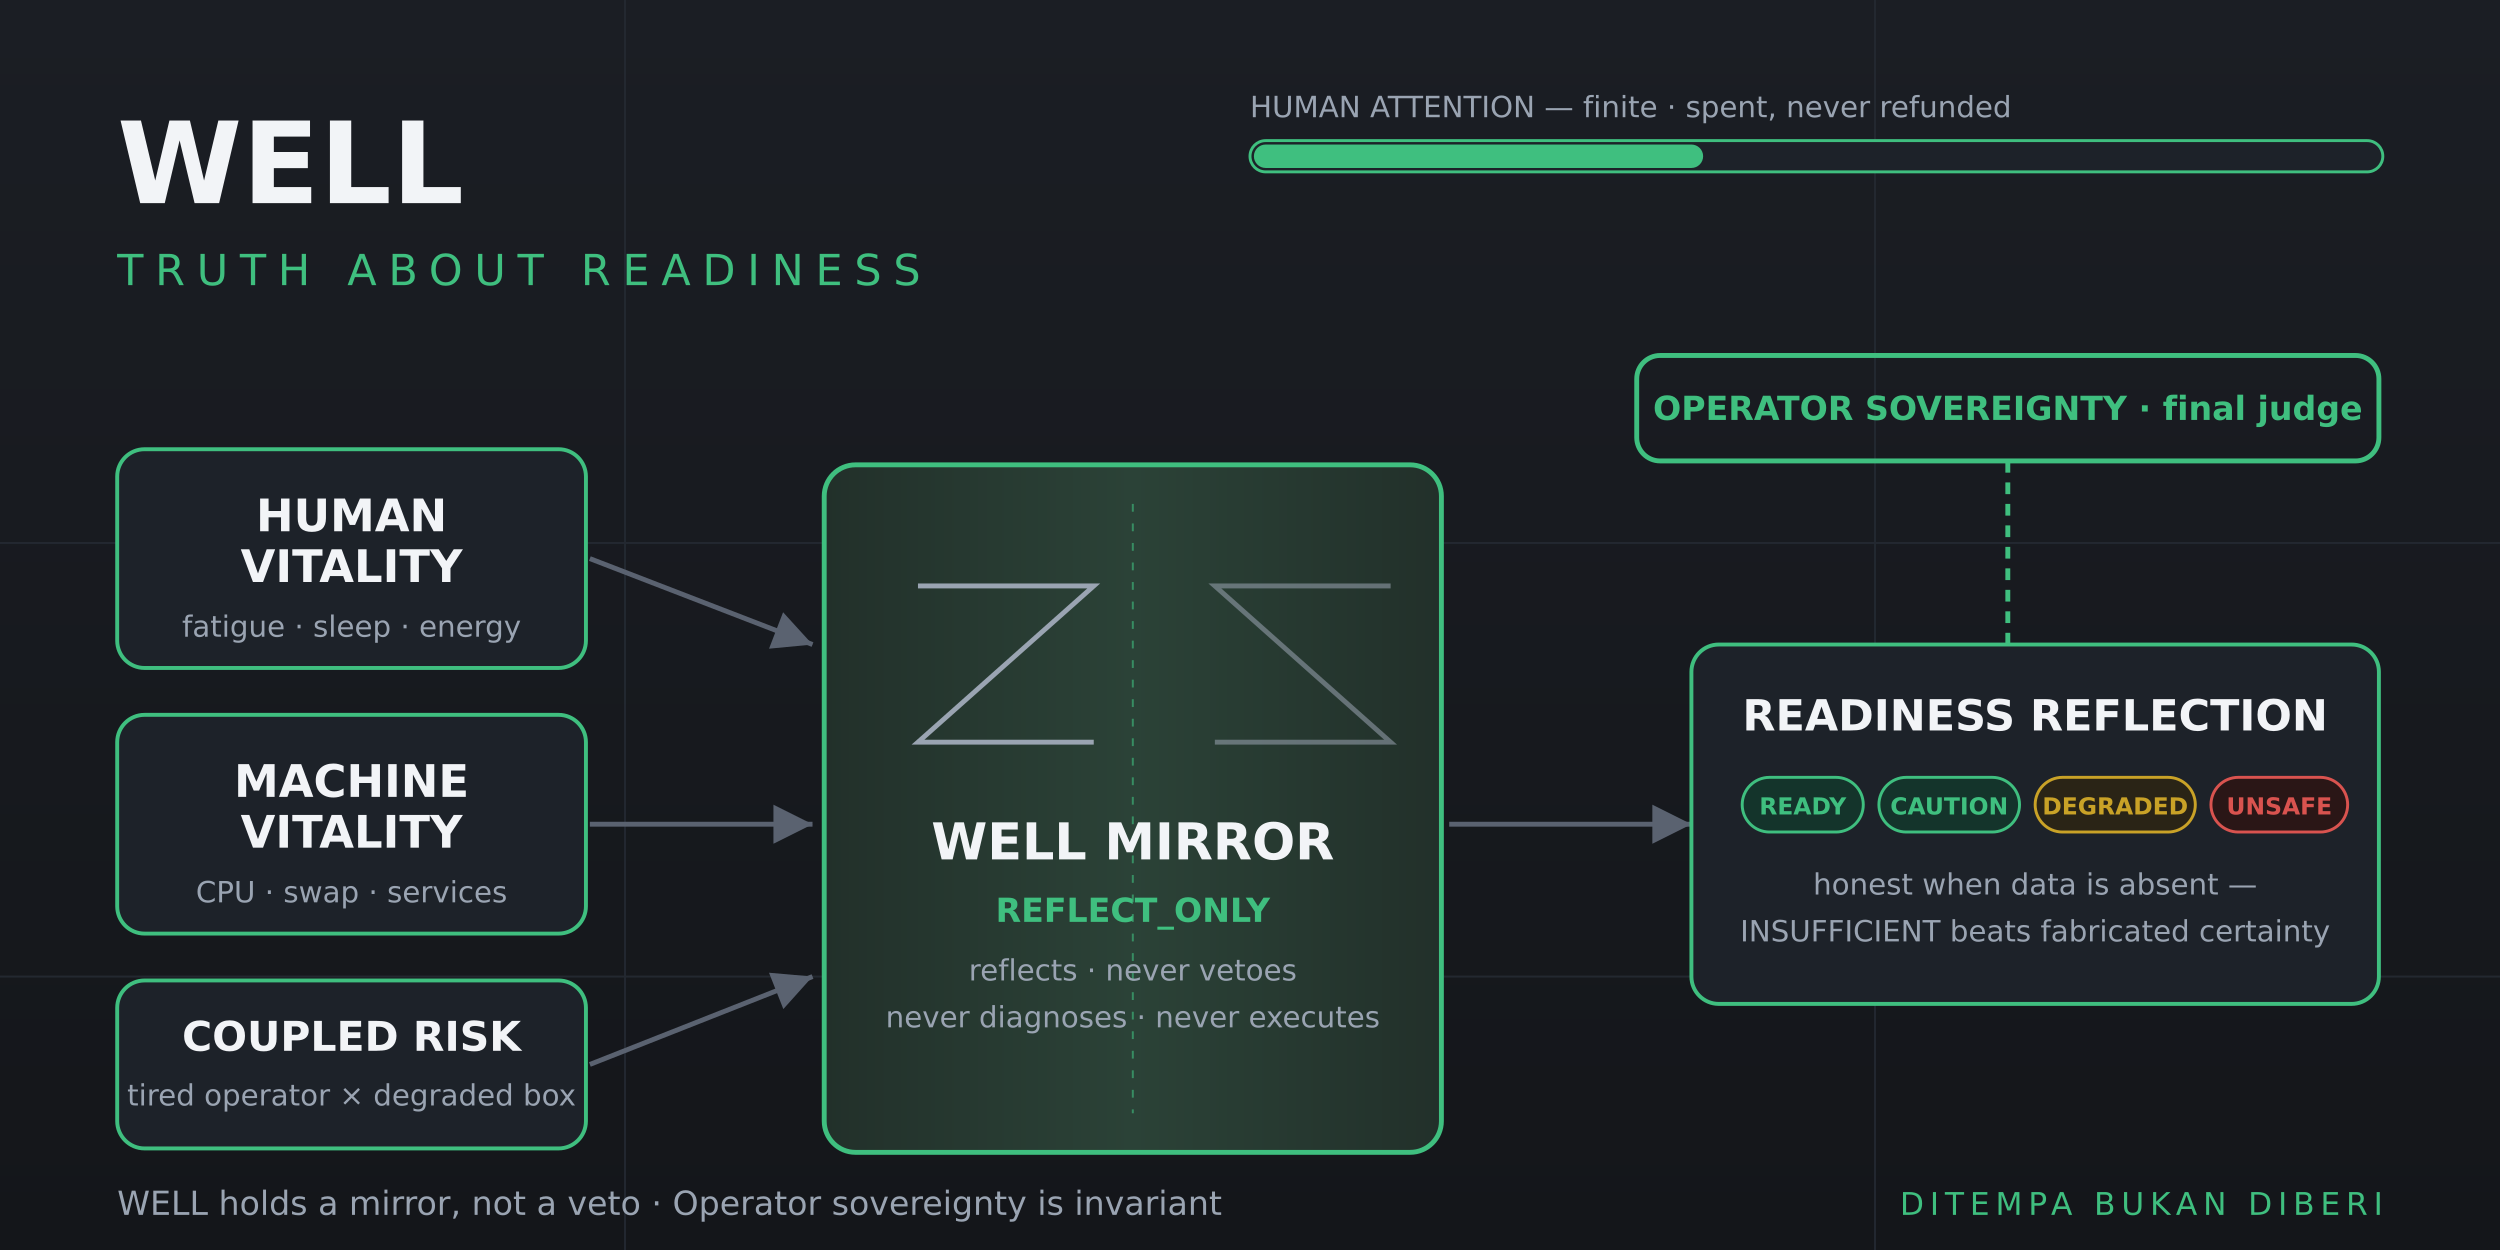
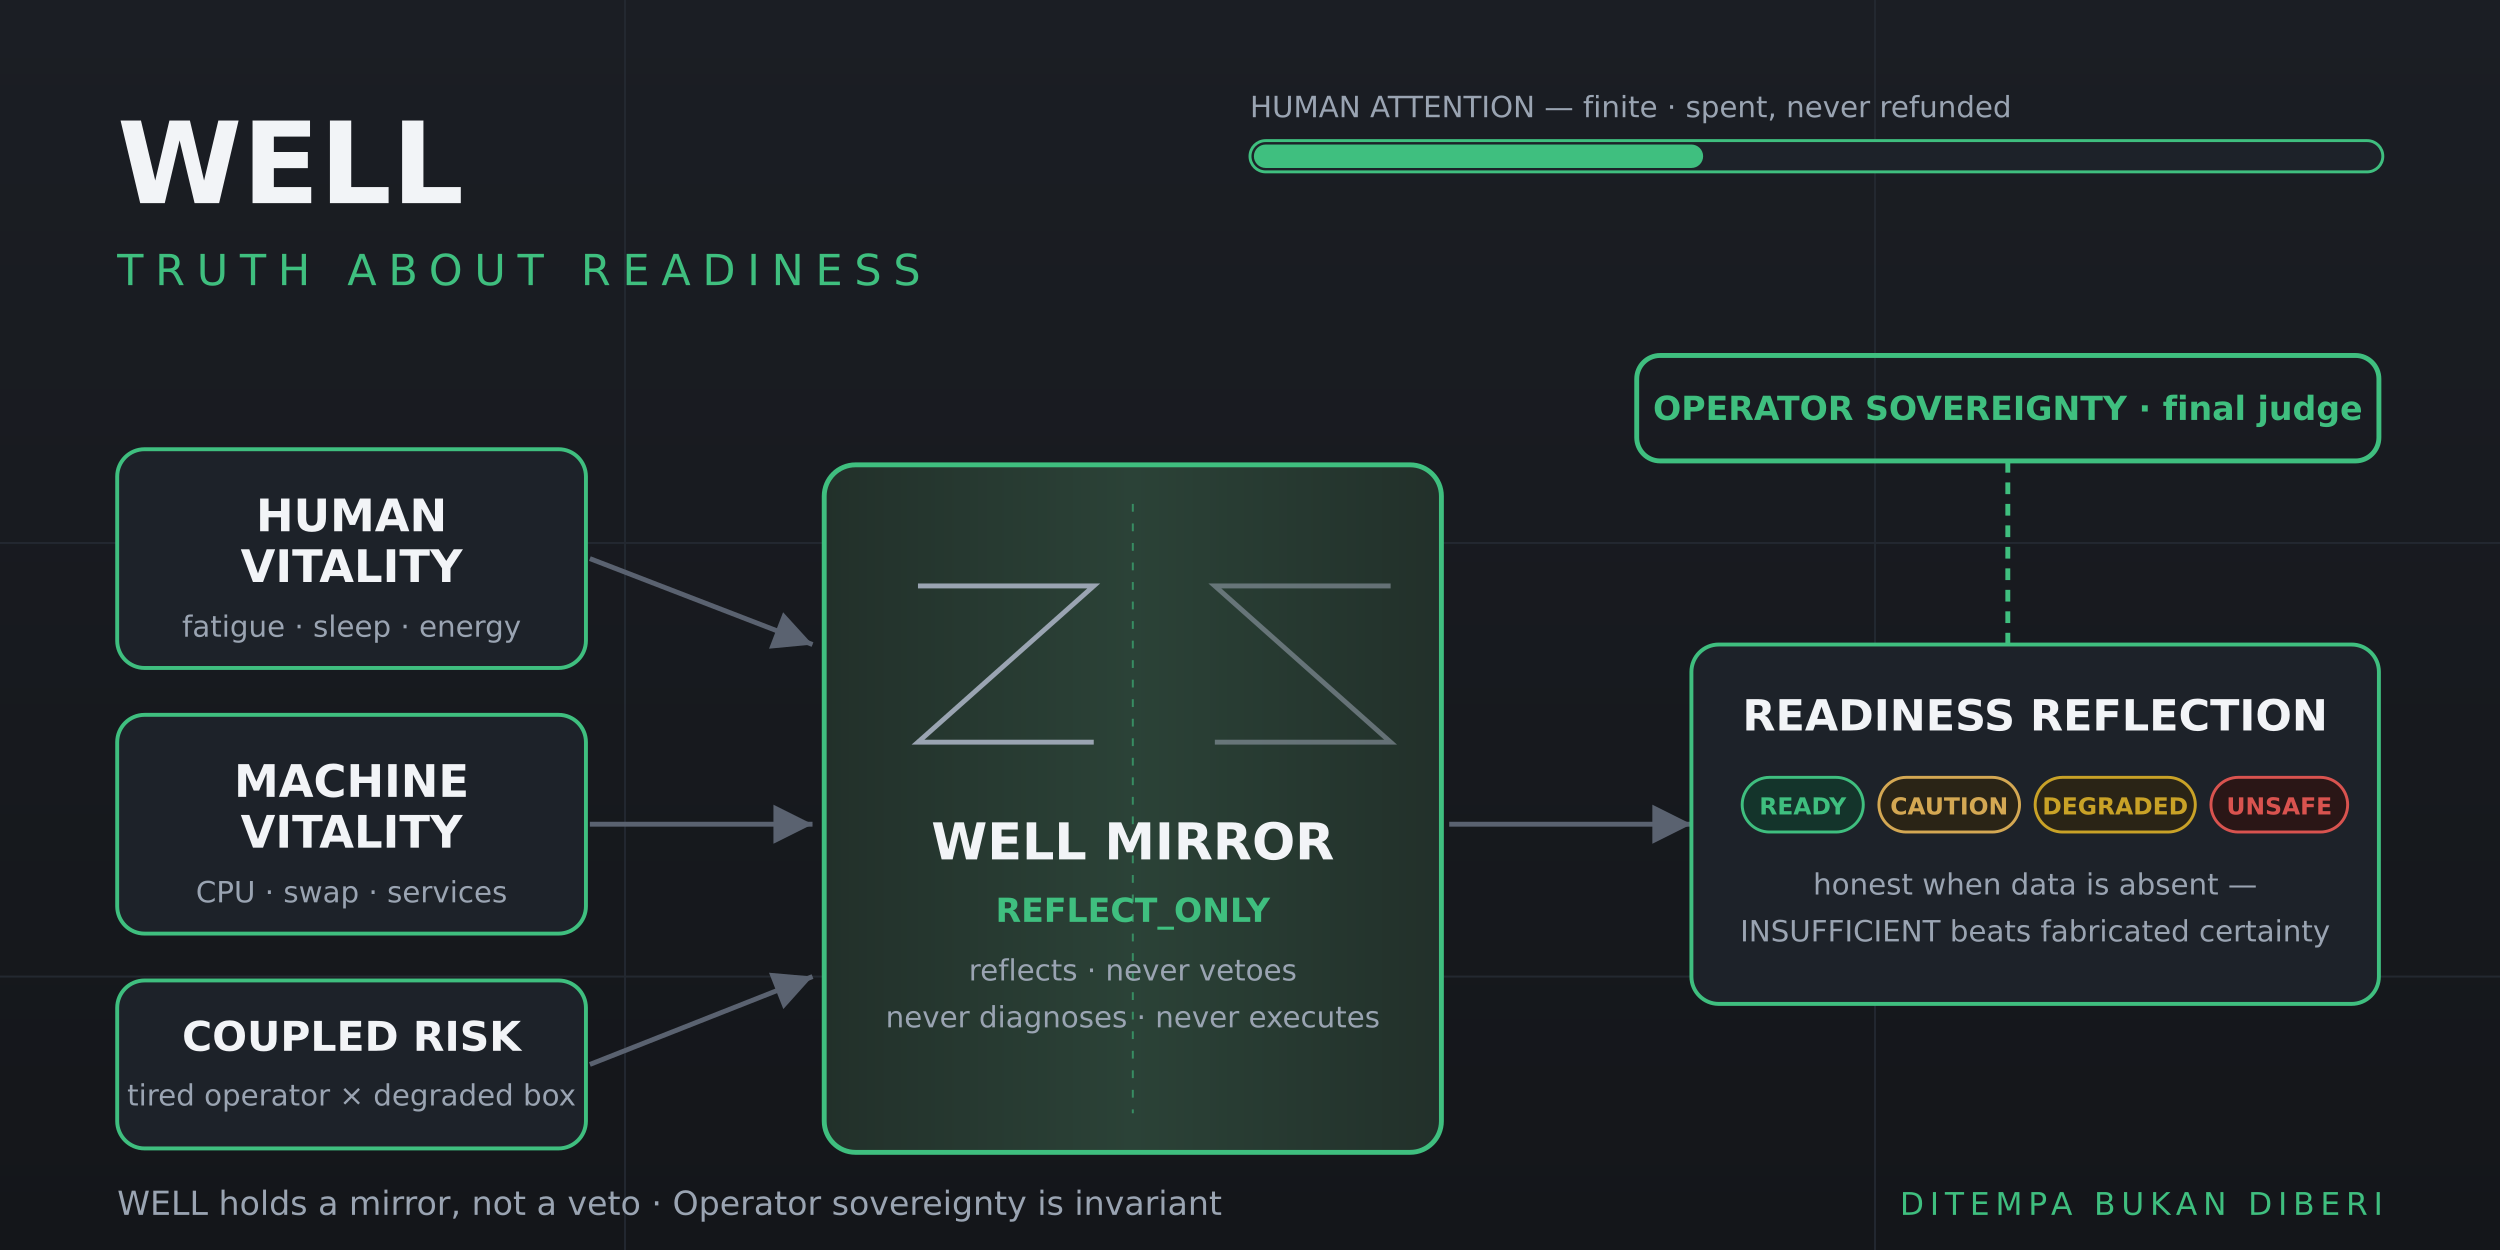
<svg xmlns="http://www.w3.org/2000/svg" viewBox="0 0 1280 640" font-family="DejaVu Sans, Liberation Sans, sans-serif">
  <defs>
    <marker id="ah" markerWidth="10" markerHeight="10" refX="8" refY="4" orient="auto">
      <path d="M0,0 L8,4 L0,8 z" fill="#5a6270" />
    </marker>
    <linearGradient id="fade" x1="0" y1="0" x2="0" y2="1">
      <stop offset="0" stop-color="#1b1e24" />
      <stop offset="1" stop-color="#14161a" />
    </linearGradient>
    <linearGradient id="mirrorface" x1="0" y1="0" x2="1" y2="0">
      <stop offset="0" stop-color="#22302a" />
      <stop offset="0.5" stop-color="#2b4237" />
      <stop offset="1" stop-color="#22302a" />
    </linearGradient>
  </defs>
  <rect width="1280" height="640" fill="url(#fade)" />
  <g stroke="#232830" stroke-width="1">
    <line x1="0" y1="278" x2="1280" y2="278" />
    <line x1="0" y1="500" x2="1280" y2="500" />
    <line x1="320" y1="0" x2="320" y2="640" />
    <line x1="960" y1="0" x2="960" y2="640" />
  </g>
  <text x="60" y="104" fill="#f2f4f7" font-size="58" font-weight="700">WELL</text>
  <text x="60" y="146" fill="#3fbf7f" font-size="22" letter-spacing="6">TRUTH ABOUT READINESS</text>
  <g>
    <rect x="640" y="72" width="580" height="16" rx="8" fill="#1d2229" stroke="#3fbf7f" stroke-width="1.5" />
    <rect x="642" y="74" width="230" height="12" rx="6" fill="#3fbf7f" />
    <text x="640" y="60" fill="#9aa4b2" font-size="15">HUMAN ATTENTION — finite · spent, never refunded</text>
    <rect x="838" y="182" width="380" height="54" rx="12" fill="none" stroke="#3fbf7f" stroke-width="2.5" />
    <text x="1028" y="215" fill="#3fbf7f" font-size="17" font-weight="700" text-anchor="middle">OPERATOR SOVEREIGNTY · final judge</text>
    <line x1="1028" y1="236" x2="1028" y2="330" stroke="#3fbf7f" stroke-width="2.5" stroke-dasharray="6 5" />
    <text x="1028" y="352" fill="#9aa4b2" font-size="14" text-anchor="middle">the mirror never commands</text>
  </g>
  <g>
    <rect x="60" y="230" width="240" height="112" rx="14" fill="#1d2229" stroke="#3fbf7f" stroke-width="2" />
    <text x="180" y="272" fill="#f2f4f7" font-size="23" font-weight="700" text-anchor="middle">HUMAN</text>
    <text x="180" y="298" fill="#f2f4f7" font-size="23" font-weight="700" text-anchor="middle">VITALITY</text>
    <text x="180" y="326" fill="#9aa4b2" font-size="15" text-anchor="middle">fatigue · sleep · energy</text>
    <rect x="60" y="366" width="240" height="112" rx="14" fill="#1d2229" stroke="#3fbf7f" stroke-width="2" />
    <text x="180" y="408" fill="#f2f4f7" font-size="23" font-weight="700" text-anchor="middle">MACHINE</text>
    <text x="180" y="434" fill="#f2f4f7" font-size="23" font-weight="700" text-anchor="middle">VITALITY</text>
    <text x="180" y="462" fill="#9aa4b2" font-size="15" text-anchor="middle">CPU · swap · services</text>
    <rect x="60" y="502" width="240" height="86" rx="14" fill="#1d2229" stroke="#3fbf7f" stroke-width="2" />
    <text x="180" y="538" fill="#f2f4f7" font-size="21" font-weight="700" text-anchor="middle">COUPLED RISK</text>
    <text x="180" y="566" fill="#9aa4b2" font-size="15" text-anchor="middle">tired operator × degraded box</text>
  </g>
  <g stroke="#5a6270" stroke-width="2.5" marker-end="url(#ah)">
    <line x1="302" y1="286" x2="416" y2="330" />
    <line x1="302" y1="422" x2="416" y2="422" />
    <line x1="302" y1="545" x2="416" y2="500" />
    <line x1="742" y1="422" x2="866" y2="422" />
  </g>
  <g>
    <rect x="422" y="238" width="316" height="352" rx="16" fill="url(#mirrorface)" stroke="#3fbf7f" stroke-width="2.5" />
    <line x1="580" y1="258" x2="580" y2="570" stroke="#3fbf7f" stroke-width="1" stroke-dasharray="4 6" opacity="0.6" />
    <path d="M470 300 L560 300 L470 380 L560 380" fill="none" stroke="#9aa4b2" stroke-width="2.5" />
    <path d="M712 300 L622 300 L712 380 L622 380" fill="none" stroke="#9aa4b2" stroke-width="2.5" opacity="0.55" />
    <text x="580" y="440" fill="#f2f4f7" font-size="26" font-weight="700" text-anchor="middle">WELL MIRROR</text>
    <text x="580" y="472" fill="#3fbf7f" font-size="17" font-weight="700" text-anchor="middle">REFLECT_ONLY</text>
    <text x="580" y="502" fill="#9aa4b2" font-size="15" text-anchor="middle">reflects · never vetoes</text>
    <text x="580" y="526" fill="#9aa4b2" font-size="15" text-anchor="middle">never diagnoses · never executes</text>
  </g>
  <g>
    <rect x="866" y="330" width="352" height="184" rx="14" fill="#1d2229" stroke="#3fbf7f" stroke-width="2" />
    <text x="1042" y="374" fill="#f2f4f7" font-size="22" font-weight="700" text-anchor="middle">READINESS REFLECTION</text>
    <g>
      <rect x="892" y="398" width="62" height="28" rx="14" fill="#14342b" stroke="#3fbf7f" stroke-width="1.5" />
      <text x="923" y="417" fill="#3fbf7f" font-size="12" font-weight="700" text-anchor="middle">READY</text>
-       <rect x="962" y="398" width="72" height="28" rx="14" fill="#14342b" stroke="#3fbf7f" stroke-width="1.5" />
-       <text x="998" y="417" fill="#3fbf7f" font-size="12" font-weight="700" text-anchor="middle">CAUTION</text>
+       <rect x="962" y="398" width="72" height="28" rx="14" fill="#2a2416" stroke="#d4a853" stroke-width="1.5" />
+       <text x="998" y="417" fill="#d4a853" font-size="12" font-weight="700" text-anchor="middle">CAUTION</text>
      <rect x="1042" y="398" width="82" height="28" rx="14" fill="#2a2416" stroke="#c9a227" stroke-width="1.5" />
      <text x="1083" y="417" fill="#c9a227" font-size="12" font-weight="700" text-anchor="middle">DEGRADED</text>
      <rect x="1132" y="398" width="70" height="28" rx="14" fill="#2a1616" stroke="#d9534f" stroke-width="1.5" />
      <text x="1167" y="417" fill="#d9534f" font-size="12" font-weight="700" text-anchor="middle">UNSAFE</text>
    </g>
    <text x="1042" y="458" fill="#9aa4b2" font-size="15" text-anchor="middle">honest when data is absent —</text>
    <text x="1042" y="482" fill="#9aa4b2" font-size="15" text-anchor="middle">INSUFFICIENT beats fabricated certainty</text>
  </g>
  <text x="60" y="622" fill="#9aa4b2" font-size="17">WELL holds a mirror, not a veto · Operator sovereignty is invariant</text>
  <text x="1220" y="622" fill="#3fbf7f" font-size="16" letter-spacing="3" text-anchor="end">DITEMPA BUKAN DIBERI</text>
</svg>
